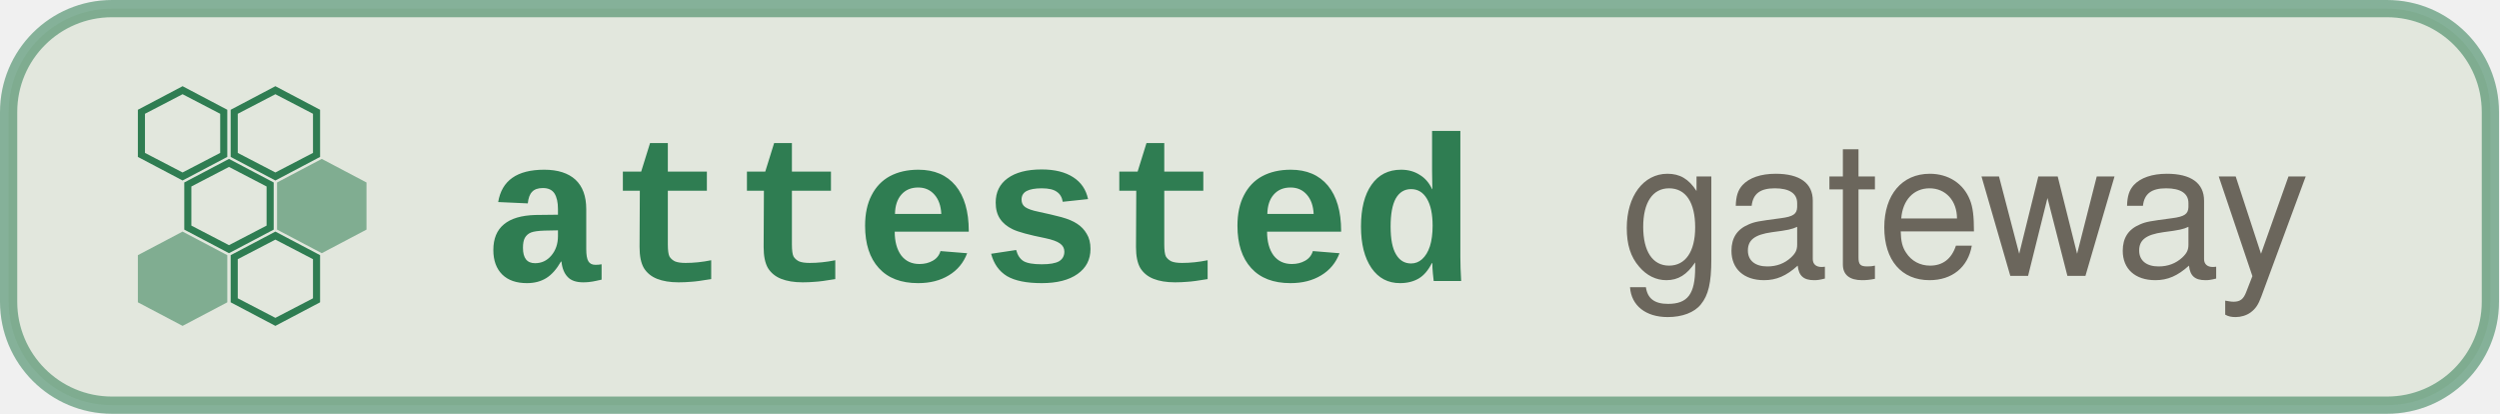
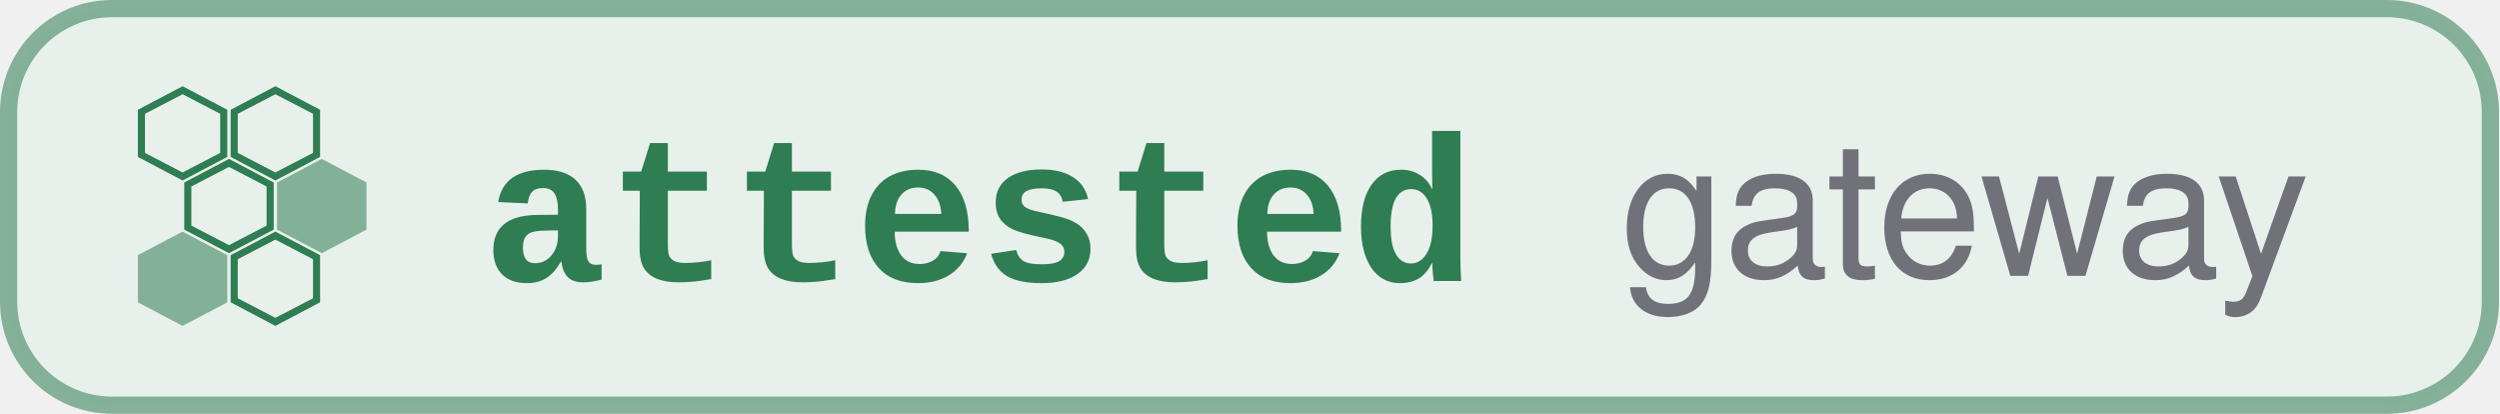
<svg xmlns="http://www.w3.org/2000/svg" width="145" height="24" viewBox="0 0 145 24" role="img" aria-label="Oxagen · attested · gateway">
-   <rect x=".5" y=".5" width="144" height="23" rx="6" fill="#F8F5EE" stroke="rgba(47,125,82,0.55)" />
+   <rect x=".5" y=".5" width="144" height="23" rx="6" fill="#FFFFFF" stroke="rgba(47,125,82,0.55)" />
  <rect x=".5" y=".5" width="144" height="23" rx="6" fill="rgba(47,125,82,0.11)" />
  <g transform="translate(8,5) scale(0.4117647)" fill="#2F7D52">
    <path d="M6.3 0l6.3 3.32v6.64L6.3 13.28 0 9.96V3.32zM1 3.885v5.51l5.3 2.755 5.3-2.755v-5.51L6.3 1.13zM19.376 0l6.3 3.32v6.64l-6.3 3.32-6.3-3.32V3.32zm-5.3 3.885v5.51l5.3 2.755 5.3-2.755v-5.51l-5.3-2.755zM12.838 10.24l6.3 3.32v6.64l-6.3 3.32-6.3-3.32v-6.64zm-5.3 3.885v5.51l5.3 2.755 5.3-2.755v-5.51l-5.3-2.755zM19.376 20.48l6.3 3.32v6.64l-6.3 3.32-6.3-3.32V23.8zm-5.3 3.885v5.51l5.3 2.755 5.3-2.755v-5.51l-5.3-2.755z" />
    <path d="M25.914 10.24l6.3 3.32v6.64l-6.3 3.32-6.3-3.32v-6.64zM6.3 20.48l6.3 3.32v6.64L6.3 33.76 0 30.44V23.8z" opacity=".55" />
  </g>
  <text x="28" y="16.3" font-family="ui-monospace,SFMono-Regular,Menlo,Consolas,'Liberation Mono',monospace" font-size="12" font-weight="700" fill="#2F7D52" textLength="60" lengthAdjust="spacingAndGlyphs">attested</text>
-   <text x="94" y="16" font-family="-apple-system,BlinkMacSystemFont,'Segoe UI',Helvetica,Arial,sans-serif" font-size="11" fill="#6B665C" textLength="43" lengthAdjust="spacingAndGlyphs">gateway</text>
+   <text x="94" y="16" font-family="-apple-system,BlinkMacSystemFont,'Segoe UI',Helvetica,Arial,sans-serif" font-size="11" fill="#71717A" textLength="43" lengthAdjust="spacingAndGlyphs">gateway</text>
</svg>
